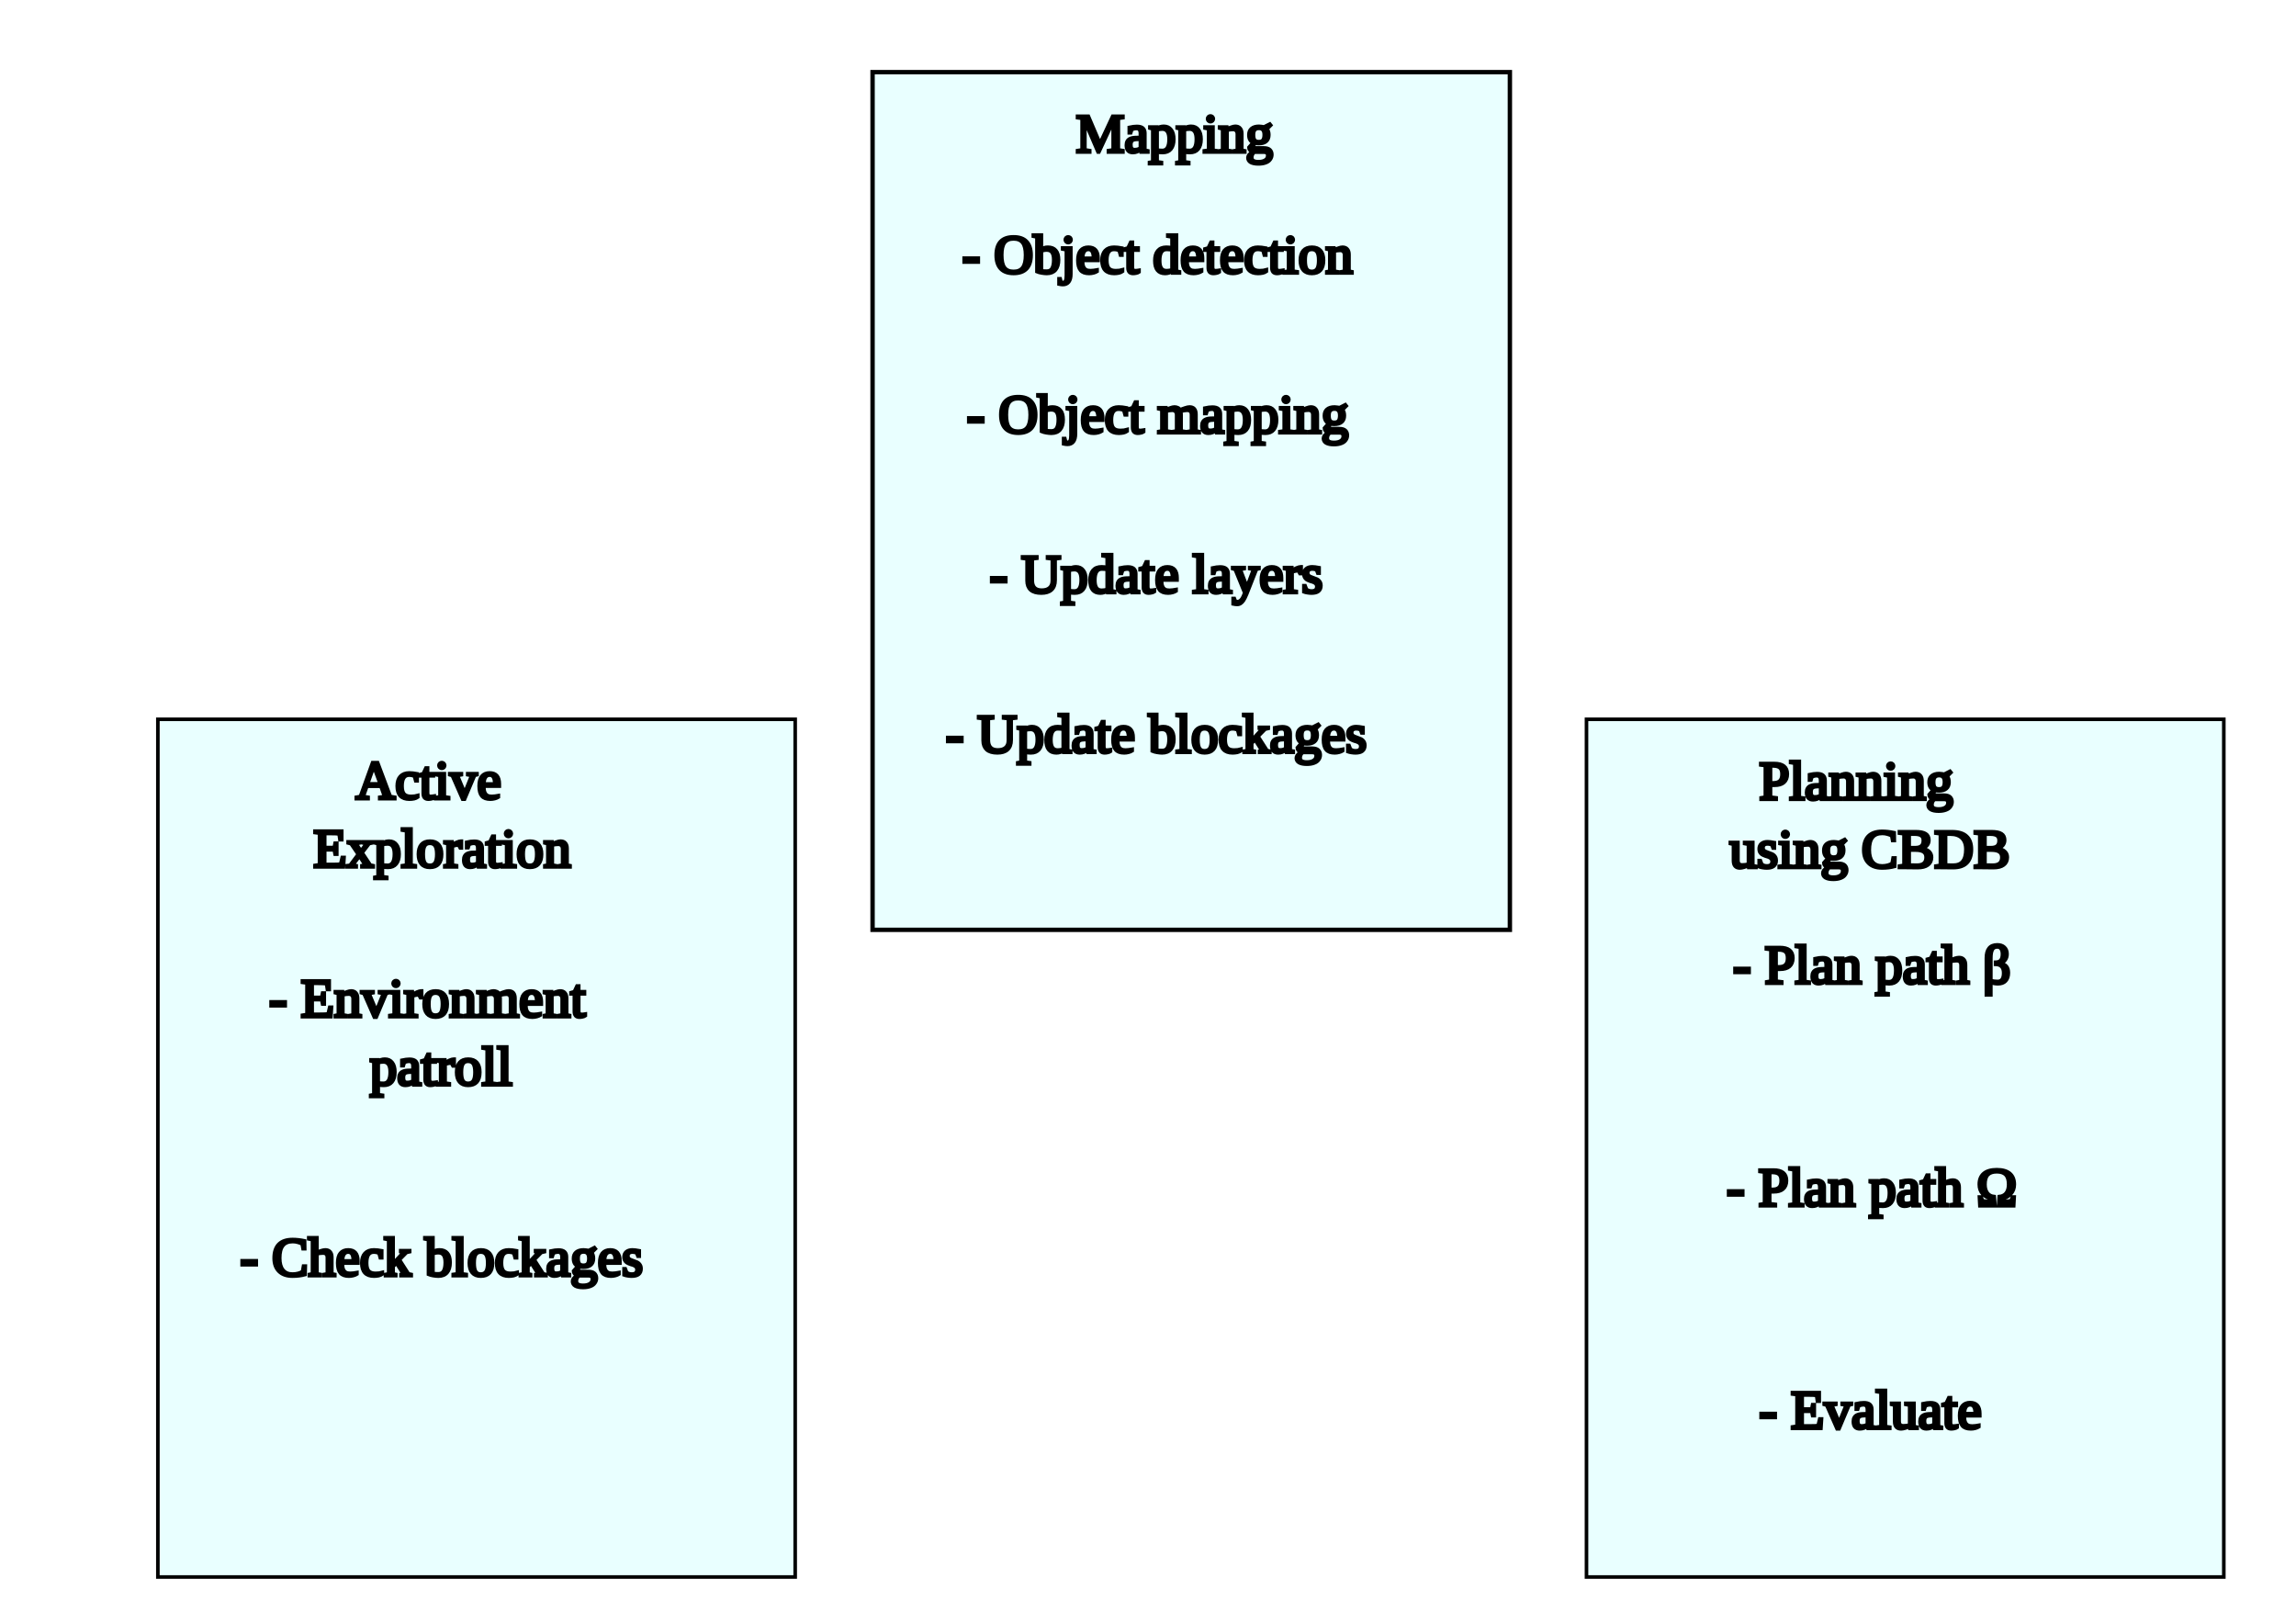
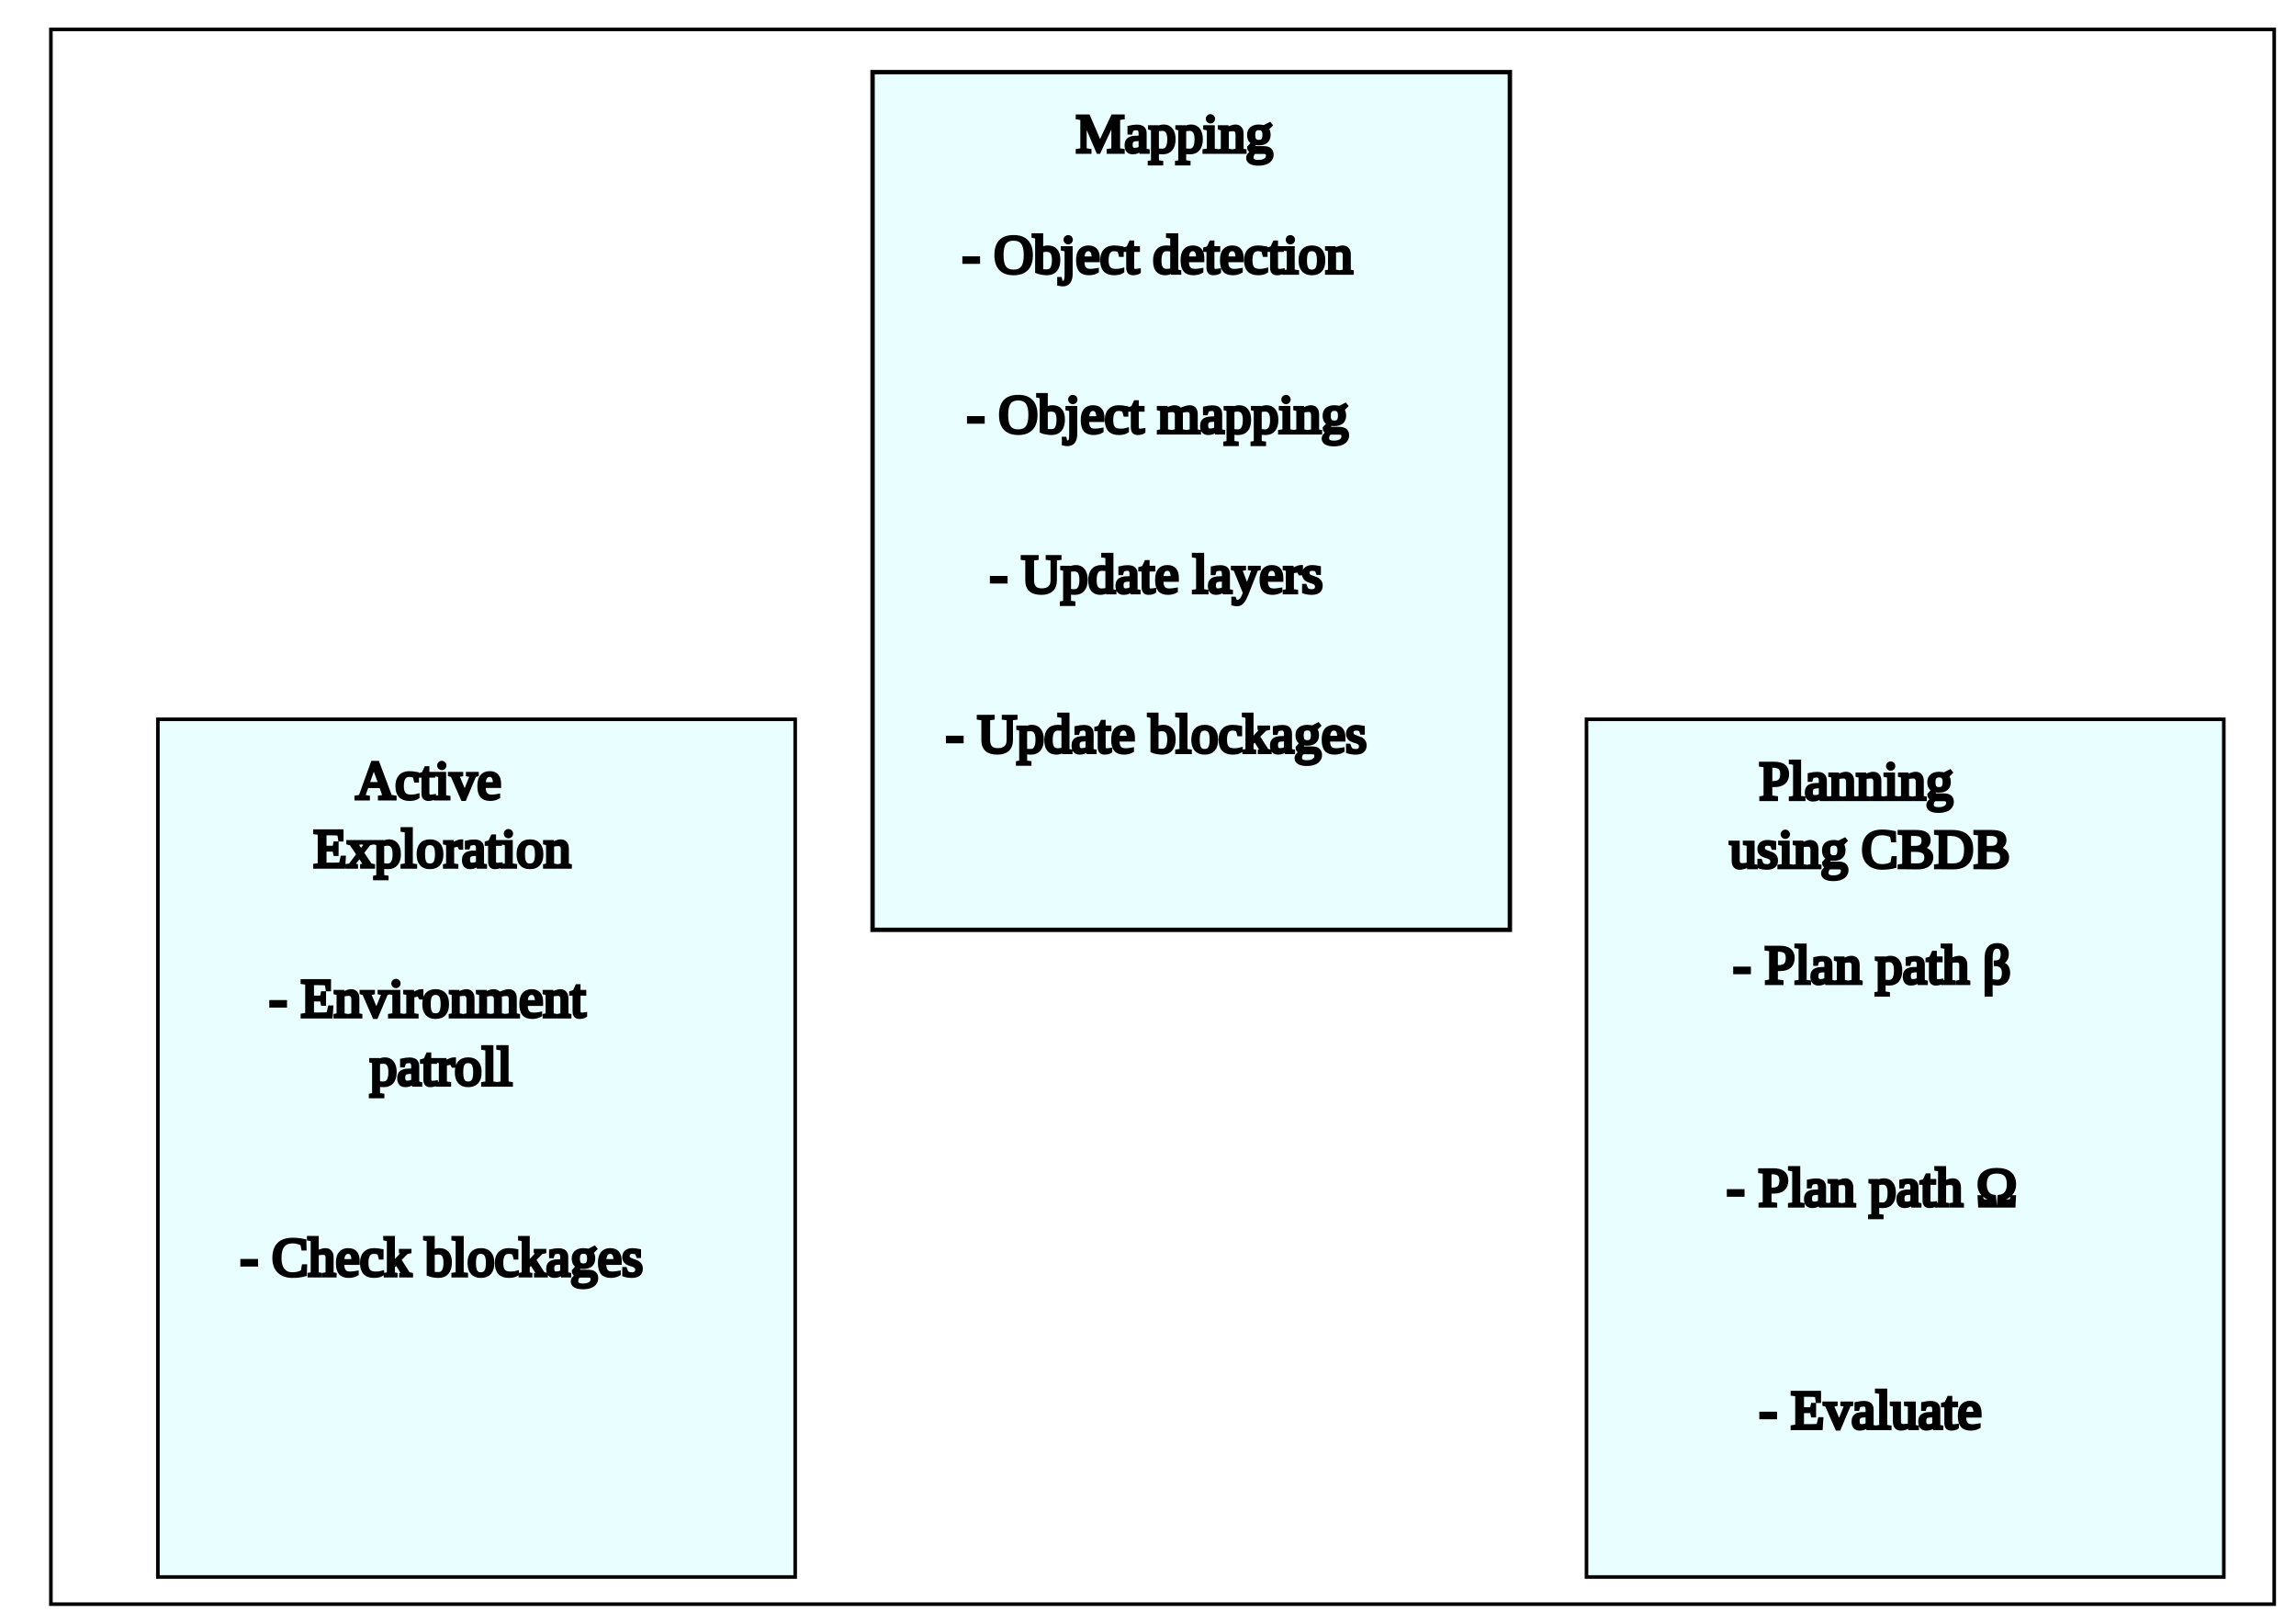
<svg xmlns="http://www.w3.org/2000/svg" width="297mm" height="210mm" viewBox="0 0 297 210" version="1.1" id="svg5">
  <defs id="defs2" />
  <g id="layer1">
    <rect style="fill:#d9ffff;fill-opacity:0.58;stroke:#000000;stroke-width:0.565;stroke-linecap:butt;stroke-linejoin:miter;stroke-dasharray:none;stroke-opacity:1" id="rect2240" width="82.441" height="110.93" x="112.871" y="9.328" />
    <rect style="fill:#d9ffff;fill-opacity:0.58;stroke:#000000;stroke-width:0.465;stroke-dasharray:none;stroke-opacity:1" id="rect3076" width="82.441" height="110.93" x="20.421" y="93.03" />
    <rect style="fill:#d9ffff;fill-opacity:0.58;stroke:#000000;stroke-width:0.465;stroke-dasharray:none;stroke-opacity:1" id="rect3078" width="82.441" height="110.93" x="205.221" y="93.03" />
    <text xml:space="preserve" style="font-size:7.056px;fill:#000000;fill-opacity:1;stroke:#000000;stroke-width:0.465;stroke-dasharray:none;stroke-opacity:1" x="139.179" y="19.665" id="text3145">
      <tspan id="tspan3143" style="font-size:7.056px;fill:#000000;fill-opacity:1;stroke-width:0.465" x="139.179" y="19.665">Mapping</tspan>
    </text>
    <text xml:space="preserve" style="font-size:7.056px;fill:#000000;fill-opacity:1;stroke:#000000;stroke-width:0.465;stroke-dasharray:none;stroke-opacity:1" x="61.602" y="103.298" id="text3201">
      <tspan id="tspan3199" style="text-align:center;text-anchor:middle;stroke-width:0.465" x="61.602" y="103.298">Active</tspan>
      <tspan style="text-align:center;text-anchor:middle;stroke-width:0.465" x="61.602" y="112.118" id="tspan3203">Exploration</tspan>
    </text>
    <text xml:space="preserve" style="font-size:7.056px;text-align:center;text-anchor:middle;fill:#000000;fill-opacity:1;stroke:#000000;stroke-width:0.465;stroke-dasharray:none;stroke-opacity:1" x="246.276" y="103.377" id="text3207">
      <tspan style="stroke-width:0.465" x="246.276" y="103.377" id="tspan3209">Planning</tspan>
      <tspan style="stroke-width:0.465" x="246.276" y="112.197" id="tspan3213">using CBDB</tspan>
    </text>
    <text xml:space="preserve" style="font-size:7.056px;text-align:center;text-anchor:middle;fill:#000000;fill-opacity:1;stroke:#000000;stroke-width:0.465;stroke-dasharray:none;stroke-opacity:1" x="154.133" y="35.306" id="text4771">
      <tspan id="tspan4769" style="fill:#000000;fill-opacity:1;stroke-width:0.465" x="154.133" y="35.306">- Object detection</tspan>
    </text>
    <text xml:space="preserve" style="font-size:7.056px;text-align:center;text-anchor:middle;fill:#000000;fill-opacity:1;stroke:#000000;stroke-width:0.465;stroke-dasharray:none;stroke-opacity:1" x="154.147" y="55.972" id="text7009">
      <tspan id="tspan7007" style="stroke-width:0.465" x="154.147" y="55.972">- Object mapping</tspan>
    </text>
    <text xml:space="preserve" style="font-size:7.056px;text-align:center;text-anchor:middle;fill:#000000;fill-opacity:1;stroke:#000000;stroke-width:0.465;stroke-dasharray:none;stroke-opacity:1" x="153.973" y="76.639" id="text7013">
      <tspan id="tspan7011" style="stroke-width:0.465" x="153.973" y="76.639">- Update layers</tspan>
    </text>
    <text xml:space="preserve" style="font-size:7.056px;text-align:center;text-anchor:middle;fill:#000000;fill-opacity:1;stroke:#000000;stroke-width:0.465;stroke-dasharray:none;stroke-opacity:1" x="153.973" y="97.306" id="text7017">
      <tspan id="tspan7015" style="stroke-width:0.465" x="153.973" y="97.306">- Update blockages</tspan>
    </text>
    <text xml:space="preserve" style="font-size:7.056px;text-align:center;text-anchor:middle;fill:#000000;fill-opacity:1;stroke:#000000;stroke-width:0.465;stroke-dasharray:none;stroke-opacity:1" x="61.451" y="131.493" id="text7021">
      <tspan id="tspan7019" style="stroke-width:0.465" x="61.451" y="131.493">- Environment</tspan>
      <tspan style="stroke-width:0.465" x="61.451" y="140.312" id="tspan7023">patroll</tspan>
    </text>
    <text xml:space="preserve" style="font-size:7.056px;text-align:center;text-anchor:middle;fill:#000000;fill-opacity:1;stroke:#000000;stroke-width:0.465;stroke-dasharray:none;stroke-opacity:1" x="61.523" y="164.988" id="text7027">
      <tspan id="tspan7025" style="stroke-width:0.465" x="61.523" y="164.988">- Check blockages</tspan>
    </text>
    <text xml:space="preserve" style="font-size:7.056px;text-align:center;text-anchor:middle;fill:#000000;fill-opacity:1;stroke:#000000;stroke-width:0.465;stroke-dasharray:none;stroke-opacity:1" x="246.178" y="127.173" id="text7031">
      <tspan id="tspan7029" style="stroke-width:0.465" x="247.418" y="127.173">- Plan path β </tspan>
    </text>
    <text xml:space="preserve" style="font-size:7.056px;text-align:center;text-anchor:middle;fill:#000000;fill-opacity:1;stroke:#000000;stroke-width:0.465;stroke-dasharray:none;stroke-opacity:1" x="246.178" y="155.955" id="text7035">
      <tspan id="tspan7033" style="stroke-width:0.465" x="247.418" y="155.955">- Plan path Ω </tspan>
    </text>
    <text xml:space="preserve" style="font-size:7.056px;text-align:center;text-anchor:middle;fill:#000000;fill-opacity:1;stroke:#000000;stroke-width:0.465;stroke-dasharray:none;stroke-opacity:1" x="246.35" y="184.737" id="text7039">
      <tspan id="tspan7037" style="stroke-width:0.465" x="246.35" y="184.737">- Evaluate</tspan>
    </text>
+     <rect style="fill:none;fill-opacity:1;stroke:#000000;stroke-width:0.465;stroke-linecap:round;stroke-linejoin:miter;stroke-miterlimit:4;stroke-dasharray:none;stroke-dashoffset:0;stroke-opacity:1" id="rect925" width="287.598" height="203.664" x="6.583" y="3.808" />
  </g>
</svg>
